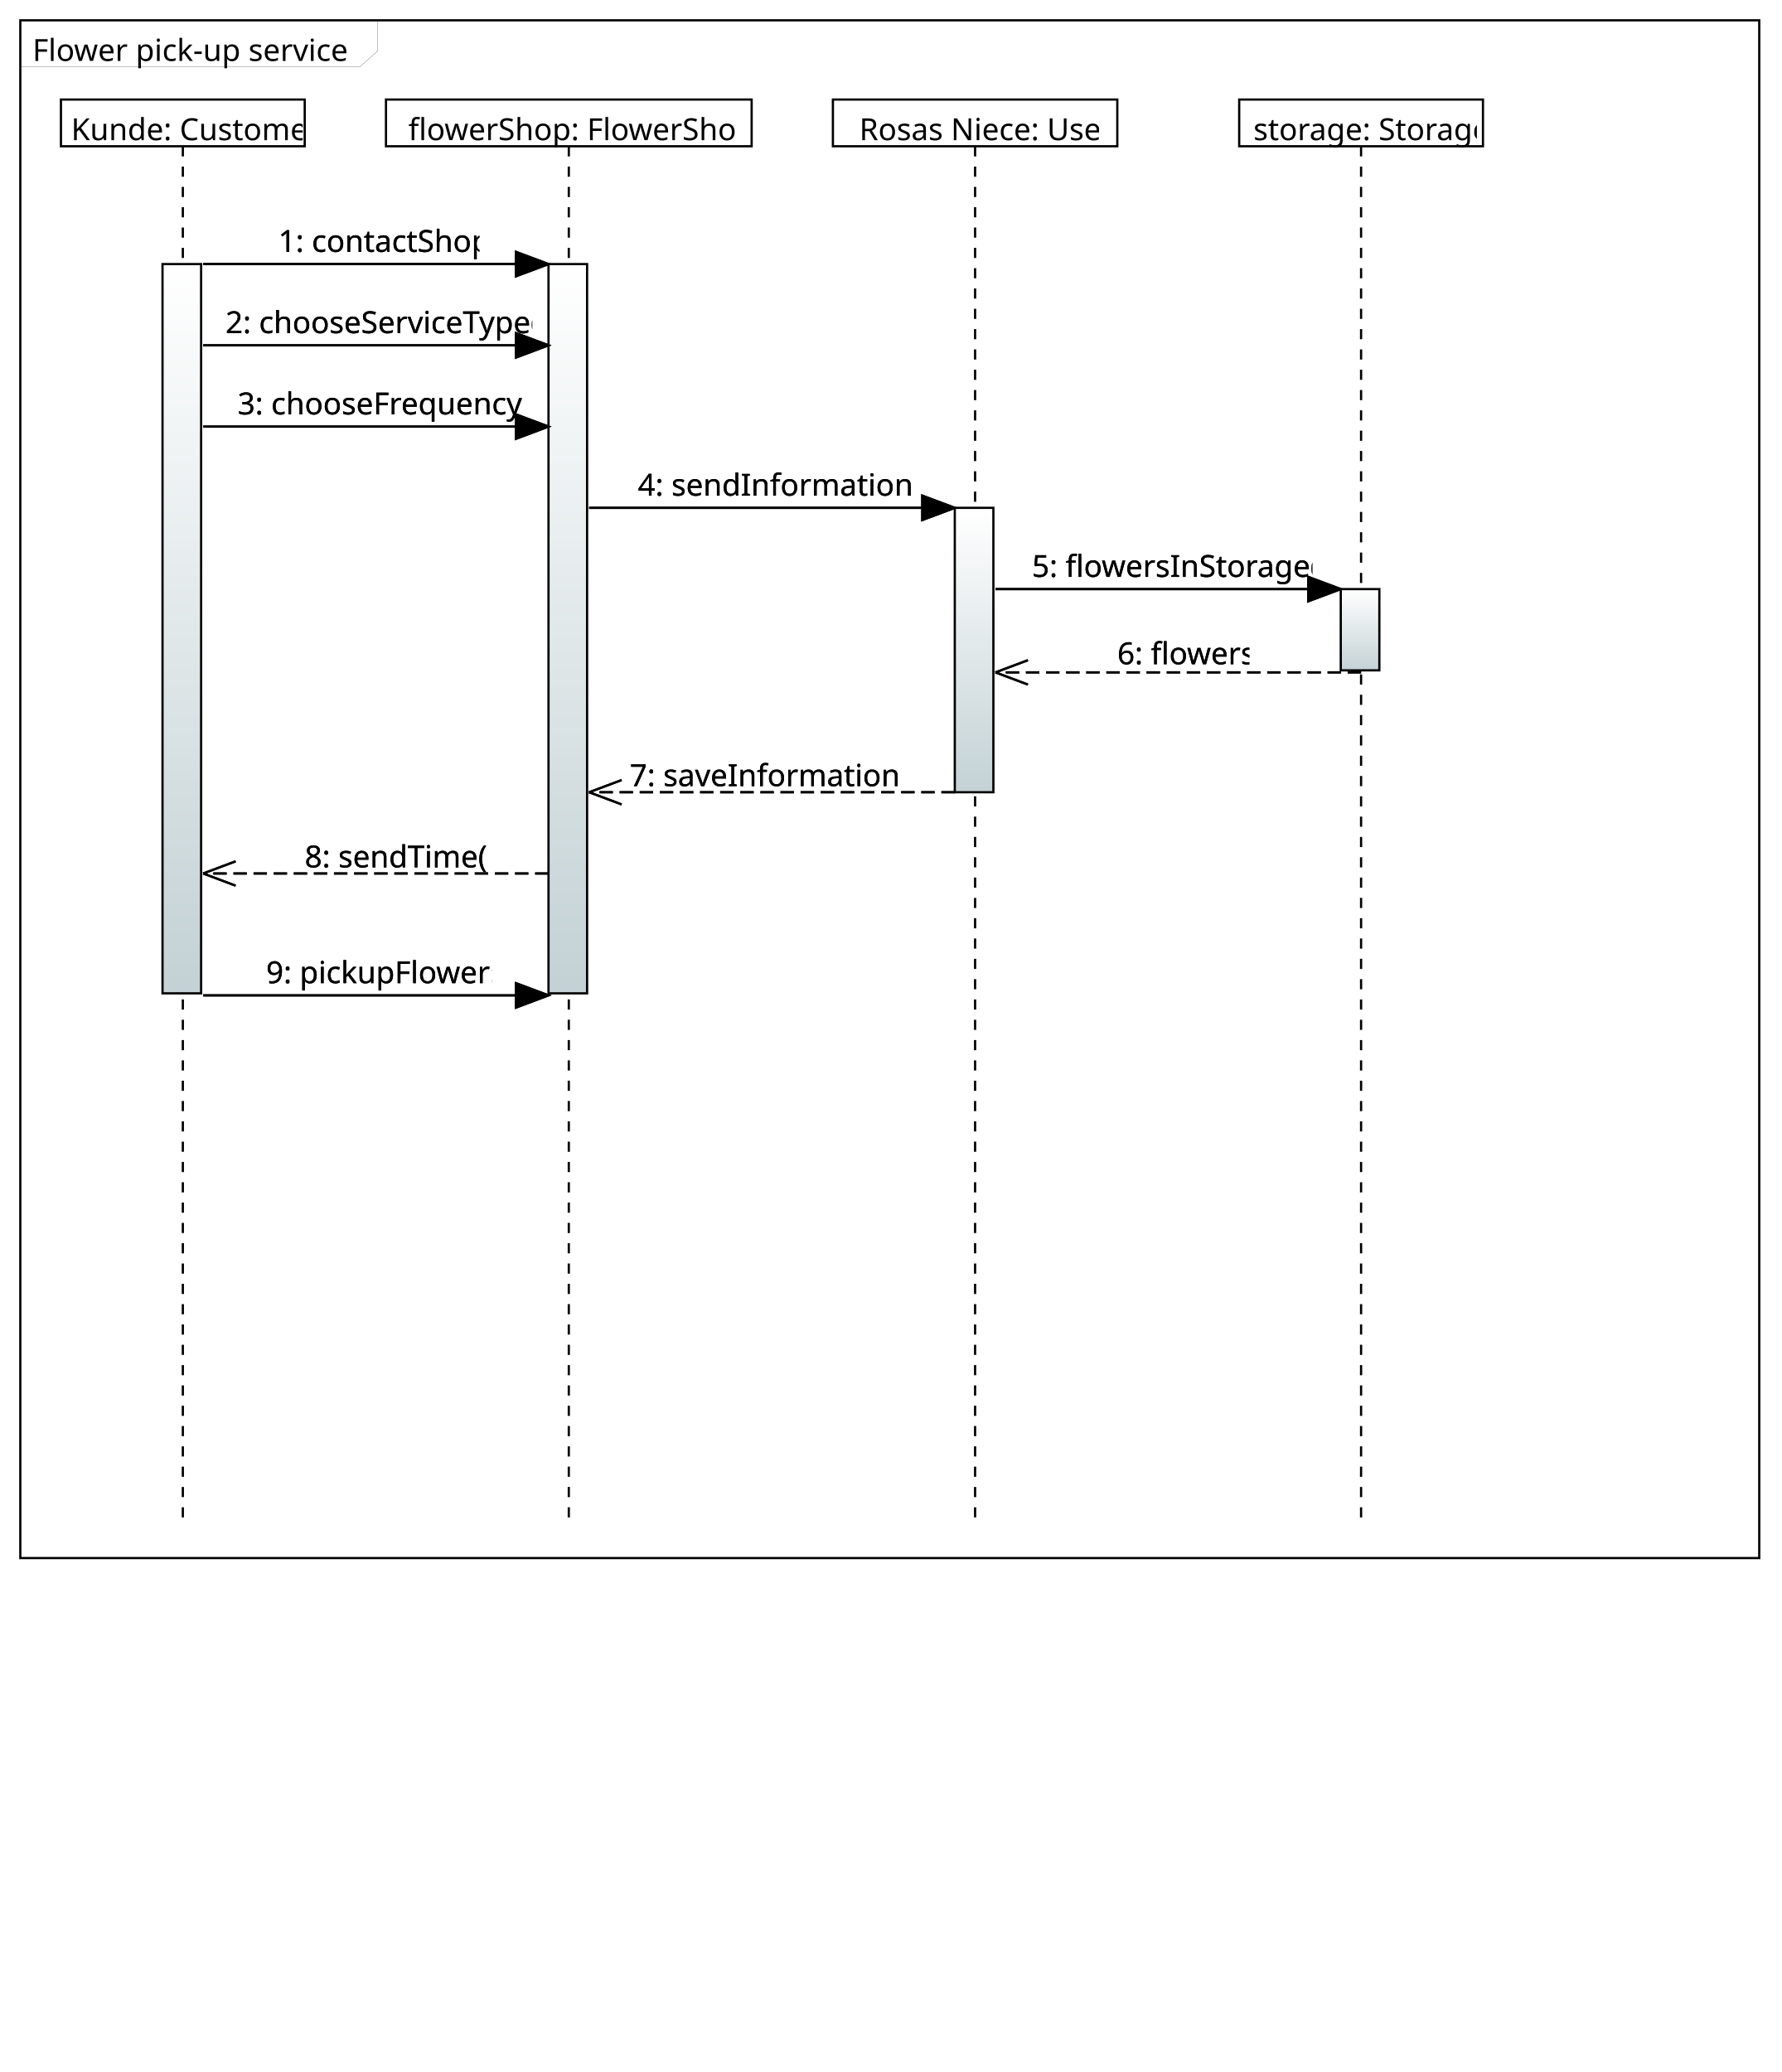
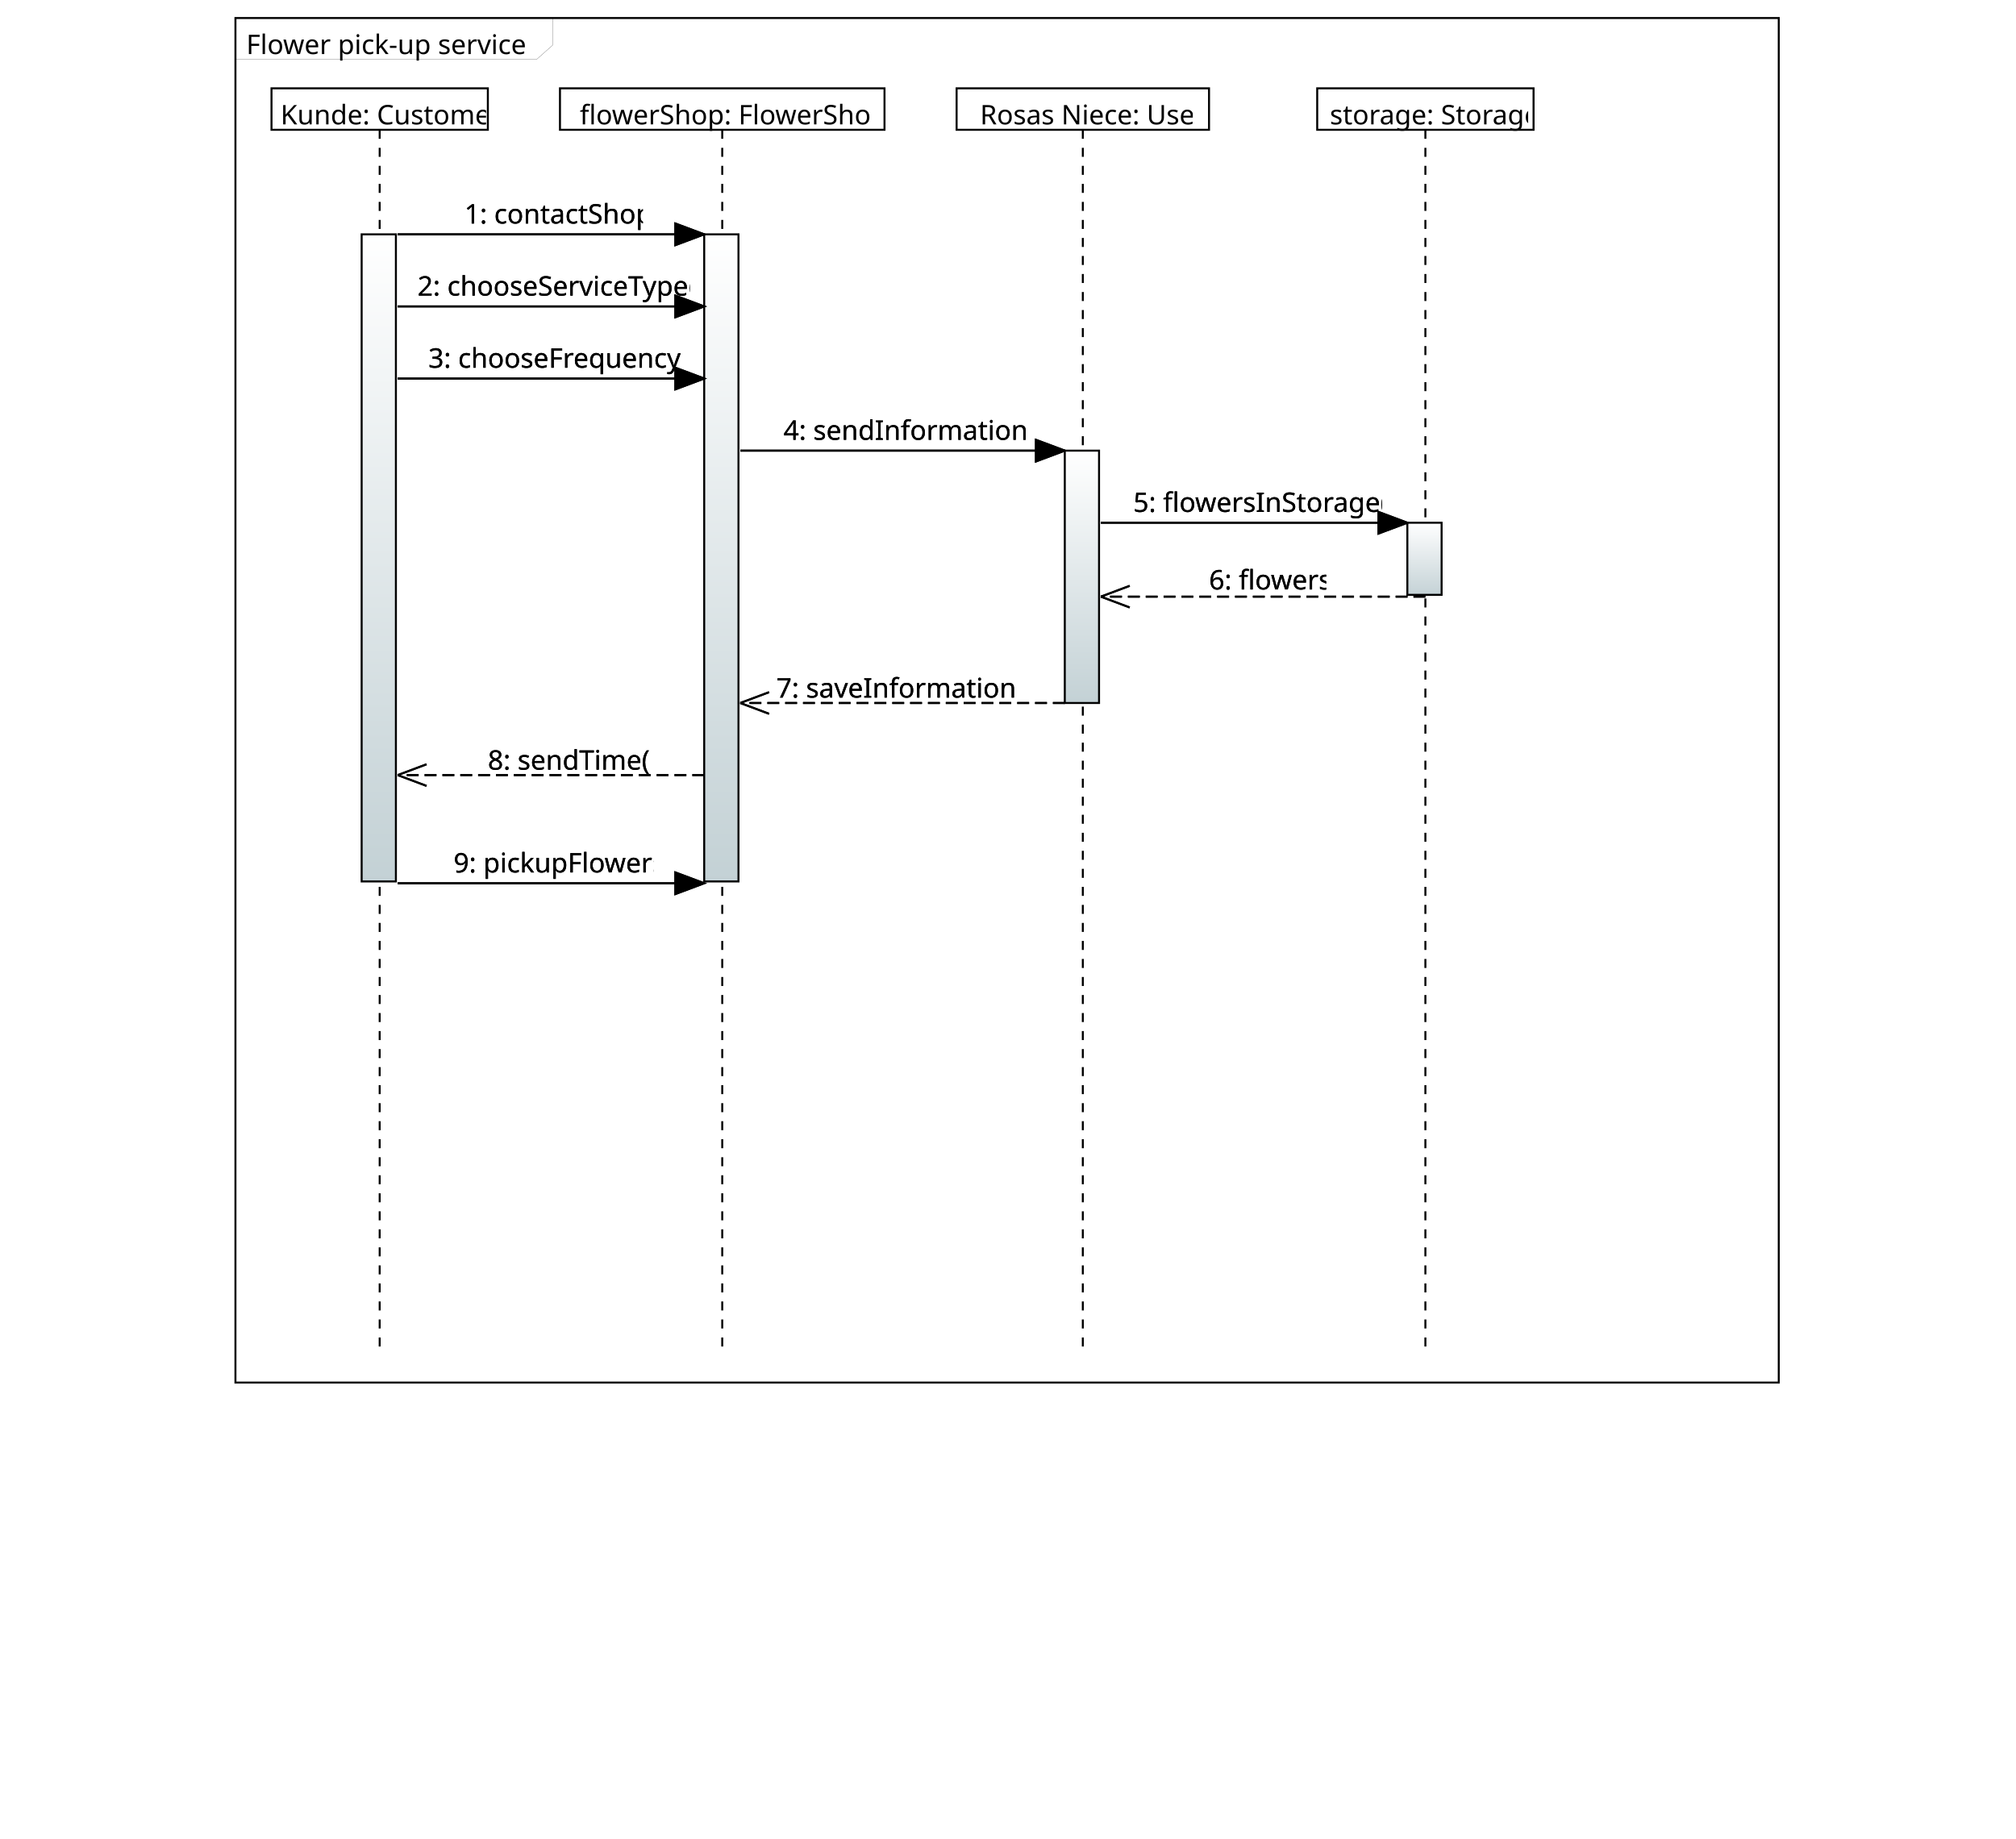
- <svg xmlns="http://www.w3.org/2000/svg" xmlns:xlink="http://www.w3.org/1999/xlink" stroke-dasharray="none" shape-rendering="auto" font-family="'Dialog'" width="877" text-rendering="auto" fill-opacity="1" contentScriptType="text/ecmascript" color-interpolation="auto" color-rendering="auto" preserveAspectRatio="xMidYMid meet" font-size="12px" viewBox="0 0 877 1020" fill="black" stroke="black" image-rendering="auto" stroke-miterlimit="10" zoomAndPan="magnify" version="1.0" stroke-linecap="square" stroke-linejoin="miter" contentStyleType="text/css" font-style="normal" height="1020" stroke-width="1" stroke-dashoffset="0" font-weight="normal" stroke-opacity="1">
+ <svg xmlns="http://www.w3.org/2000/svg" xmlns:xlink="http://www.w3.org/1999/xlink" stroke-dasharray="none" shape-rendering="auto" font-family="'Dialog'" width="877" text-rendering="auto" fill-opacity="1" contentScriptType="text/ecmascript" color-interpolation="auto" color-rendering="auto" preserveAspectRatio="xMidYMid meet" font-size="12px" viewBox="0 0 877 1020" fill="black" stroke="black" image-rendering="auto" stroke-miterlimit="10" zoomAndPan="magnify" version="1.0" stroke-linecap="square" stroke-linejoin="miter" contentStyleType="text/css" font-style="normal" height="800" stroke-width="1" stroke-dashoffset="0" font-weight="normal" stroke-opacity="1">
  <defs id="genericDefs" />
  <g>
    <defs id="defs1">
      <linearGradient x1="10" x2="10" y1="10" gradientUnits="userSpaceOnUse" y2="768" xlink:type="simple" xlink:actuate="onLoad" id="linearGradient1" xlink:show="other" spreadMethod="pad">
        <stop stop-opacity="1" stop-color="white" offset="0%" />
        <stop stop-opacity="1" stop-color="white" offset="100%" />
      </linearGradient>
      <linearGradient x1="30" x2="30" y1="49" gradientUnits="userSpaceOnUse" y2="749" xlink:type="simple" xlink:actuate="onLoad" id="linearGradient2" xlink:show="other" spreadMethod="pad">
        <stop stop-opacity="1" stop-color="white" offset="0%" />
        <stop stop-opacity="1" stop-color="rgb(195,209,213)" offset="100%" />
      </linearGradient>
      <linearGradient x1="80" x2="80" y1="130" gradientUnits="userSpaceOnUse" y2="490" xlink:type="simple" xlink:actuate="onLoad" id="linearGradient3" xlink:show="other" spreadMethod="pad">
        <stop stop-opacity="1" stop-color="white" offset="0%" />
        <stop stop-opacity="1" stop-color="rgb(195,209,213)" offset="100%" />
      </linearGradient>
      <linearGradient x1="190" x2="190" y1="49" gradientUnits="userSpaceOnUse" y2="749" xlink:type="simple" xlink:actuate="onLoad" id="linearGradient4" xlink:show="other" spreadMethod="pad">
        <stop stop-opacity="1" stop-color="white" offset="0%" />
        <stop stop-opacity="1" stop-color="rgb(195,209,213)" offset="100%" />
      </linearGradient>
      <linearGradient x1="270" x2="270" y1="130" gradientUnits="userSpaceOnUse" y2="490" xlink:type="simple" xlink:actuate="onLoad" id="linearGradient5" xlink:show="other" spreadMethod="pad">
        <stop stop-opacity="1" stop-color="white" offset="0%" />
        <stop stop-opacity="1" stop-color="rgb(195,209,213)" offset="100%" />
      </linearGradient>
      <linearGradient x1="410" x2="410" y1="49" gradientUnits="userSpaceOnUse" y2="749" xlink:type="simple" xlink:actuate="onLoad" id="linearGradient6" xlink:show="other" spreadMethod="pad">
        <stop stop-opacity="1" stop-color="white" offset="0%" />
        <stop stop-opacity="1" stop-color="rgb(195,209,213)" offset="100%" />
      </linearGradient>
      <linearGradient x1="470" x2="470" y1="250" gradientUnits="userSpaceOnUse" y2="391" xlink:type="simple" xlink:actuate="onLoad" id="linearGradient7" xlink:show="other" spreadMethod="pad">
        <stop stop-opacity="1" stop-color="white" offset="0%" />
        <stop stop-opacity="1" stop-color="rgb(195,209,213)" offset="100%" />
      </linearGradient>
      <linearGradient x1="610" x2="610" y1="49" gradientUnits="userSpaceOnUse" y2="749" xlink:type="simple" xlink:actuate="onLoad" id="linearGradient8" xlink:show="other" spreadMethod="pad">
        <stop stop-opacity="1" stop-color="white" offset="0%" />
        <stop stop-opacity="1" stop-color="rgb(195,209,213)" offset="100%" />
      </linearGradient>
      <linearGradient x1="660" x2="660" y1="290" gradientUnits="userSpaceOnUse" y2="331" xlink:type="simple" xlink:actuate="onLoad" id="linearGradient9" xlink:show="other" spreadMethod="pad">
        <stop stop-opacity="1" stop-color="white" offset="0%" />
        <stop stop-opacity="1" stop-color="rgb(195,209,213)" offset="100%" />
      </linearGradient>
      <clipPath clipPathUnits="userSpaceOnUse" id="clipPath1">
        <path d="M10 10 L10 767 L866 767 L866 10 Z" />
      </clipPath>
      <clipPath clipPathUnits="userSpaceOnUse" id="clipPath2">
        <path d="M7 7 L870 7 L870 771 L7 771 L7 7 Z" />
      </clipPath>
      <clipPath clipPathUnits="userSpaceOnUse" id="clipPath3">
        <path d="M15 12 L173 12 L173 34 L15 34 L15 12 Z" />
      </clipPath>
      <clipPath clipPathUnits="userSpaceOnUse" id="clipPath4">
        <path d="M29 48 L152 48 L152 750 L29 750 L29 48 Z" />
      </clipPath>
      <clipPath clipPathUnits="userSpaceOnUse" id="clipPath5">
        <path d="M30 49 L30 748 L150 748 L150 49 Z" />
      </clipPath>
      <clipPath clipPathUnits="userSpaceOnUse" id="clipPath6">
        <path d="M34 51 L149 51 L149 73 L34 73 L34 51 Z" />
      </clipPath>
      <clipPath clipPathUnits="userSpaceOnUse" id="clipPath7">
        <path d="M80 130 L80 489 L99 489 L99 130 Z" />
      </clipPath>
      <clipPath clipPathUnits="userSpaceOnUse" id="clipPath8">
        <path d="M79 129 L101 129 L101 491 L79 491 L79 129 Z" />
      </clipPath>
      <clipPath clipPathUnits="userSpaceOnUse" id="clipPath9">
        <path d="M189 48 L372 48 L372 750 L189 750 L189 48 Z" />
      </clipPath>
      <clipPath clipPathUnits="userSpaceOnUse" id="clipPath10">
        <path d="M190 49 L190 748 L370 748 L370 49 Z" />
      </clipPath>
      <clipPath clipPathUnits="userSpaceOnUse" id="clipPath11">
        <path d="M200 51 L363 51 L363 73 L200 73 L200 51 Z" />
      </clipPath>
      <clipPath clipPathUnits="userSpaceOnUse" id="clipPath12">
        <path d="M270 130 L270 489 L289 489 L289 130 Z" />
      </clipPath>
      <clipPath clipPathUnits="userSpaceOnUse" id="clipPath13">
        <path d="M269 129 L291 129 L291 491 L269 491 L269 129 Z" />
      </clipPath>
      <clipPath clipPathUnits="userSpaceOnUse" id="clipPath14">
        <path d="M409 48 L552 48 L552 750 L409 750 L409 48 Z" />
      </clipPath>
      <clipPath clipPathUnits="userSpaceOnUse" id="clipPath15">
        <path d="M410 49 L410 748 L550 748 L550 49 Z" />
      </clipPath>
      <clipPath clipPathUnits="userSpaceOnUse" id="clipPath16">
        <path d="M422 51 L541 51 L541 73 L422 73 L422 51 Z" />
      </clipPath>
      <clipPath clipPathUnits="userSpaceOnUse" id="clipPath17">
        <path d="M470 250 L470 390 L489 390 L489 250 Z" />
      </clipPath>
      <clipPath clipPathUnits="userSpaceOnUse" id="clipPath18">
        <path d="M469 249 L491 249 L491 392 L469 392 L469 249 Z" />
      </clipPath>
      <clipPath clipPathUnits="userSpaceOnUse" id="clipPath19">
        <path d="M609 48 L732 48 L732 750 L609 750 L609 48 Z" />
      </clipPath>
      <clipPath clipPathUnits="userSpaceOnUse" id="clipPath20">
        <path d="M610 49 L610 748 L730 748 L730 49 Z" />
      </clipPath>
      <clipPath clipPathUnits="userSpaceOnUse" id="clipPath21">
        <path d="M616 51 L727 51 L727 73 L616 73 L616 51 Z" />
      </clipPath>
      <clipPath clipPathUnits="userSpaceOnUse" id="clipPath22">
        <path d="M660 290 L660 330 L679 330 L679 290 Z" />
      </clipPath>
      <clipPath clipPathUnits="userSpaceOnUse" id="clipPath23">
        <path d="M659 289 L681 289 L681 332 L659 332 L659 289 Z" />
      </clipPath>
      <clipPath clipPathUnits="userSpaceOnUse" id="clipPath24">
        <path d="M9 9 L868 9 L868 769 L9 769 L9 9 Z" />
      </clipPath>
      <clipPath clipPathUnits="userSpaceOnUse" id="clipPath25">
        <path d="M-1 -1 L878 -1 L878 1021 L-1 1021 L-1 -1 Z" />
      </clipPath>
      <clipPath clipPathUnits="userSpaceOnUse" id="clipPath26">
        <path d="M313 226 L449 226 L449 248 L313 248 L313 226 Z" />
      </clipPath>
      <clipPath clipPathUnits="userSpaceOnUse" id="clipPath27">
        <path d="M453 243 L472 243 L472 258 L453 258 L453 243 Z" />
      </clipPath>
      <clipPath clipPathUnits="userSpaceOnUse" id="clipPath28">
        <path d="M309 369 L443 369 L443 391 L309 391 L309 369 Z" />
      </clipPath>
      <clipPath clipPathUnits="userSpaceOnUse" id="clipPath29">
        <path d="M289 383 L308 383 L308 398 L289 398 L289 383 Z" />
      </clipPath>
      <clipPath clipPathUnits="userSpaceOnUse" id="clipPath30">
        <path d="M110 146 L262 146 L262 168 L110 168 L110 146 Z" />
      </clipPath>
      <clipPath clipPathUnits="userSpaceOnUse" id="clipPath31">
        <path d="M253 163 L272 163 L272 178 L253 178 L253 163 Z" />
      </clipPath>
      <clipPath clipPathUnits="userSpaceOnUse" id="clipPath32">
        <path d="M130 466 L242 466 L242 488 L130 488 L130 466 Z" />
      </clipPath>
      <clipPath clipPathUnits="userSpaceOnUse" id="clipPath33">
        <path d="M253 483 L272 483 L272 498 L253 498 L253 483 Z" />
      </clipPath>
      <clipPath clipPathUnits="userSpaceOnUse" id="clipPath34">
        <path d="M149 409 L240 409 L240 431 L149 431 L149 409 Z" />
      </clipPath>
      <clipPath clipPathUnits="userSpaceOnUse" id="clipPath35">
        <path d="M99 423 L118 423 L118 438 L99 438 L99 423 Z" />
      </clipPath>
      <clipPath clipPathUnits="userSpaceOnUse" id="clipPath36">
        <path d="M549 309 L615 309 L615 331 L549 331 L549 309 Z" />
      </clipPath>
      <clipPath clipPathUnits="userSpaceOnUse" id="clipPath37">
        <path d="M489 324 L508 324 L508 339 L489 339 L489 324 Z" />
      </clipPath>
      <clipPath clipPathUnits="userSpaceOnUse" id="clipPath38">
        <path d="M507 266 L646 266 L646 288 L507 288 L507 266 Z" />
      </clipPath>
      <clipPath clipPathUnits="userSpaceOnUse" id="clipPath39">
        <path d="M643 283 L662 283 L662 298 L643 298 L643 283 Z" />
      </clipPath>
      <clipPath clipPathUnits="userSpaceOnUse" id="clipPath40">
        <path d="M116 186 L257 186 L257 208 L116 208 L116 186 Z" />
      </clipPath>
      <clipPath clipPathUnits="userSpaceOnUse" id="clipPath41">
        <path d="M253 203 L272 203 L272 218 L253 218 L253 203 Z" />
      </clipPath>
      <clipPath clipPathUnits="userSpaceOnUse" id="clipPath42">
        <path d="M136 106 L236 106 L236 128 L136 128 L136 106 Z" />
      </clipPath>
      <clipPath clipPathUnits="userSpaceOnUse" id="clipPath43">
        <path d="M253 123 L272 123 L272 138 L253 138 L253 123 Z" />
      </clipPath>
    </defs>
    <g font-size="15px" fill="url(#linearGradient1)" font-family="'Segoe UI'" stroke-linejoin="round" stroke="url(#linearGradient1)" stroke-width="0" stroke-miterlimit="0">
      <rect x="10" width="857" height="758" y="10" clip-path="url(#clipPath1)" stroke="none" />
    </g>
    <g font-size="15px" stroke-width="0.1" font-family="'Segoe UI'" stroke-linecap="butt">
      <line y2="25" fill="none" x1="186" clip-path="url(#clipPath2)" x2="186" y1="10" />
      <line y2="25" fill="none" x1="186" clip-path="url(#clipPath2)" x2="186" y1="25" />
      <line y2="33" fill="none" x1="186" clip-path="url(#clipPath2)" x2="177" y1="25" />
      <line y2="33" fill="none" x1="177" clip-path="url(#clipPath2)" x2="177" y1="33" />
      <line y2="33" fill="none" x1="177" clip-path="url(#clipPath2)" x2="10" y1="33" />
      <text x="16" xml:space="preserve" y="30" clip-path="url(#clipPath3)" stroke="none">Flower pick-up service  </text>
      <rect x="30" y="49" clip-path="url(#clipPath4)" fill="none" width="120" height="23" stroke-width="1.1" />
      <line clip-path="url(#clipPath4)" fill="none" x1="90" x2="90" y1="72" y2="748" stroke-dasharray="5,5" stroke-width="1.1" />
    </g>
    <g stroke-linecap="butt" font-size="15px" fill="url(#linearGradient2)" font-family="'Segoe UI'" stroke-dasharray="5,5" stroke="url(#linearGradient2)" stroke-width="1.1">
      <rect x="30" y="49" clip-path="url(#clipPath5)" width="121" height="700" opacity="0" stroke="none" />
      <text fill="black" x="35" xml:space="preserve" y="69" clip-path="url(#clipPath6)" stroke="none">Kunde: Customer</text>
      <rect x="80" y="130" clip-path="url(#clipPath7)" fill="url(#linearGradient3)" width="20" height="360" stroke="none" />
      <rect x="80" y="130" clip-path="url(#clipPath8)" fill="none" width="19" stroke-dasharray="none" rx="0" ry="0" height="359" stroke="black" />
      <rect x="190" y="49" clip-path="url(#clipPath9)" fill="none" width="180" stroke-dasharray="none" height="23" stroke="black" />
      <line clip-path="url(#clipPath9)" fill="none" x1="280" x2="280" y1="72" y2="748" stroke="black" />
      <rect x="190" y="49" clip-path="url(#clipPath10)" fill="url(#linearGradient4)" width="181" opacity="0" height="700" stroke="none" />
      <text fill="black" x="201" xml:space="preserve" y="69" clip-path="url(#clipPath11)" stroke="none">flowerShop: FlowerShop</text>
      <rect x="270" y="130" clip-path="url(#clipPath12)" fill="url(#linearGradient5)" width="20" height="360" stroke="none" />
      <rect x="270" y="130" clip-path="url(#clipPath13)" fill="none" width="19" stroke-dasharray="none" rx="0" ry="0" height="359" stroke="black" />
      <rect x="410" y="49" clip-path="url(#clipPath14)" fill="none" width="140" stroke-dasharray="none" height="23" stroke="black" />
      <line clip-path="url(#clipPath14)" fill="none" x1="480" x2="480" y1="72" y2="748" stroke="black" />
      <rect x="410" y="49" clip-path="url(#clipPath15)" fill="url(#linearGradient6)" width="141" opacity="0" height="700" stroke="none" />
      <text fill="black" x="423" xml:space="preserve" y="69" clip-path="url(#clipPath16)" stroke="none">Rosas Niece: User</text>
      <rect x="470" y="250" clip-path="url(#clipPath17)" fill="url(#linearGradient7)" width="20" height="141" stroke="none" />
      <rect x="470" y="250" clip-path="url(#clipPath18)" fill="none" width="19" stroke-dasharray="none" rx="0" ry="0" height="140" stroke="black" />
      <rect x="610" y="49" clip-path="url(#clipPath19)" fill="none" width="120" stroke-dasharray="none" height="23" stroke="black" />
      <line clip-path="url(#clipPath19)" fill="none" x1="670" x2="670" y1="72" y2="748" stroke="black" />
      <rect x="610" y="49" clip-path="url(#clipPath20)" fill="url(#linearGradient8)" width="121" opacity="0" height="700" stroke="none" />
      <text fill="black" x="617" xml:space="preserve" y="69" clip-path="url(#clipPath21)" stroke="none">storage: Storage</text>
      <rect x="660" y="290" clip-path="url(#clipPath22)" fill="url(#linearGradient9)" width="20" height="41" stroke="none" />
      <rect x="660" y="290" clip-path="url(#clipPath23)" fill="none" width="19" stroke-dasharray="none" rx="0" ry="0" height="40" stroke="black" />
      <rect x="10" y="10" clip-path="url(#clipPath24)" fill="none" width="856" stroke-dasharray="none" rx="0" ry="0" height="757" stroke="black" />
    </g>
    <g text-rendering="optimizeLegibility" stroke-width="1.1" font-size="15px" font-family="'Segoe UI'" stroke-linecap="butt">
      <line y2="250" fill="none" x1="290" clip-path="url(#clipPath25)" x2="470" y1="250" />
      <text x="314" xml:space="preserve" y="244" clip-path="url(#clipPath26)" stroke="none">4: sendInformation()</text>
      <polygon points=" 470 250 454 256 454 244" clip-path="url(#clipPath27)" stroke="none" />
      <polygon fill="none" points=" 470 250 454 256 454 244" clip-path="url(#clipPath27)" />
      <line clip-path="url(#clipPath25)" fill="none" x1="470" x2="290" y1="390" y2="390" stroke-dasharray="6.6,3.3" />
      <text x="310" xml:space="preserve" stroke-dasharray="6.6,3.3" y="387" clip-path="url(#clipPath28)" stroke="none">7: saveInformation()</text>
      <line y2="390" fill="none" x1="306" clip-path="url(#clipPath29)" x2="290" y1="384" />
      <line y2="396" fill="none" x1="290" clip-path="url(#clipPath29)" x2="306" y1="390" />
      <line y2="170" fill="none" x1="100" clip-path="url(#clipPath25)" x2="270" y1="170" />
      <text x="111" xml:space="preserve" y="164" clip-path="url(#clipPath30)" stroke="none">2: chooseServiceType()</text>
      <polygon points=" 270 170 254 176 254 164" clip-path="url(#clipPath31)" stroke="none" />
      <polygon fill="none" points=" 270 170 254 176 254 164" clip-path="url(#clipPath31)" />
      <line y2="490" fill="none" x1="100" clip-path="url(#clipPath25)" x2="270" y1="490" />
      <text x="131" xml:space="preserve" y="484" clip-path="url(#clipPath32)" stroke="none">9: pickupFlowers</text>
      <polygon points=" 270 490 254 496 254 484" clip-path="url(#clipPath33)" stroke="none" />
      <polygon fill="none" points=" 270 490 254 496 254 484" clip-path="url(#clipPath33)" />
      <line clip-path="url(#clipPath25)" fill="none" x1="270" x2="100" y1="430" y2="430" stroke-dasharray="6.6,3.3" />
      <text x="150" xml:space="preserve" stroke-dasharray="6.6,3.3" y="427" clip-path="url(#clipPath34)" stroke="none">8: sendTime()</text>
      <line y2="430" fill="none" x1="116" clip-path="url(#clipPath35)" x2="100" y1="424" />
      <line y2="436" fill="none" x1="100" clip-path="url(#clipPath35)" x2="116" y1="430" />
      <line clip-path="url(#clipPath25)" fill="none" x1="670" x2="490" y1="331" y2="331" stroke-dasharray="6.6,3.3" />
      <text x="550" xml:space="preserve" stroke-dasharray="6.6,3.3" y="327" clip-path="url(#clipPath36)" stroke="none">6: flowers</text>
      <line y2="331" fill="none" x1="506" clip-path="url(#clipPath37)" x2="490" y1="325" />
      <line y2="337" fill="none" x1="490" clip-path="url(#clipPath37)" x2="506" y1="331" />
      <line y2="290" fill="none" x1="490" clip-path="url(#clipPath25)" x2="660" y1="290" />
      <text x="508" xml:space="preserve" y="284" clip-path="url(#clipPath38)" stroke="none">5: flowersInStorage()</text>
      <polygon points=" 660 290 644 296 644 284" clip-path="url(#clipPath39)" stroke="none" />
      <polygon fill="none" points=" 660 290 644 296 644 284" clip-path="url(#clipPath39)" />
      <line y2="210" fill="none" x1="100" clip-path="url(#clipPath25)" x2="270" y1="210" />
      <text x="117" xml:space="preserve" y="204" clip-path="url(#clipPath40)" stroke="none">3: chooseFrequency()</text>
      <polygon points=" 270 210 254 216 254 204" clip-path="url(#clipPath41)" stroke="none" />
      <polygon fill="none" points=" 270 210 254 216 254 204" clip-path="url(#clipPath41)" />
      <line y2="130" fill="none" x1="100" clip-path="url(#clipPath25)" x2="270" y1="130" />
      <text x="137" xml:space="preserve" y="124" clip-path="url(#clipPath42)" stroke="none">1: contactShop</text>
      <polygon points=" 270 130 254 136 254 124" clip-path="url(#clipPath43)" stroke="none" />
      <polygon fill="none" points=" 270 130 254 136 254 124" clip-path="url(#clipPath43)" />
      <line y2="130" fill="none" x1="100" clip-path="url(#clipPath25)" x2="270" y1="130" />
      <text x="137" xml:space="preserve" y="124" clip-path="url(#clipPath42)" stroke="none">1: contactShop</text>
      <polygon points=" 270 130 254 136 254 124" clip-path="url(#clipPath43)" stroke="none" />
      <polygon fill="none" points=" 270 130 254 136 254 124" clip-path="url(#clipPath43)" />
      <line y2="170" fill="none" x1="100" clip-path="url(#clipPath25)" x2="270" y1="170" />
      <text x="111" xml:space="preserve" y="164" clip-path="url(#clipPath30)" stroke="none">2: chooseServiceType()</text>
      <polygon points=" 270 170 254 176 254 164" clip-path="url(#clipPath31)" stroke="none" />
      <polygon fill="none" points=" 270 170 254 176 254 164" clip-path="url(#clipPath31)" />
      <line y2="210" fill="none" x1="100" clip-path="url(#clipPath25)" x2="270" y1="210" />
      <text x="117" xml:space="preserve" y="204" clip-path="url(#clipPath40)" stroke="none">3: chooseFrequency()</text>
      <polygon points=" 270 210 254 216 254 204" clip-path="url(#clipPath41)" stroke="none" />
      <polygon fill="none" points=" 270 210 254 216 254 204" clip-path="url(#clipPath41)" />
      <line y2="250" fill="none" x1="290" clip-path="url(#clipPath25)" x2="470" y1="250" />
      <text x="314" xml:space="preserve" y="244" clip-path="url(#clipPath26)" stroke="none">4: sendInformation()</text>
      <polygon points=" 470 250 454 256 454 244" clip-path="url(#clipPath27)" stroke="none" />
      <polygon fill="none" points=" 470 250 454 256 454 244" clip-path="url(#clipPath27)" />
      <line clip-path="url(#clipPath25)" fill="none" x1="470" x2="290" y1="390" y2="390" stroke-dasharray="6.6,3.3" />
      <text x="310" xml:space="preserve" stroke-dasharray="6.6,3.3" y="387" clip-path="url(#clipPath28)" stroke="none">7: saveInformation()</text>
      <line y2="390" fill="none" x1="306" clip-path="url(#clipPath29)" x2="290" y1="384" />
      <line y2="396" fill="none" x1="290" clip-path="url(#clipPath29)" x2="306" y1="390" />
      <line y2="290" fill="none" x1="490" clip-path="url(#clipPath25)" x2="660" y1="290" />
      <text x="508" xml:space="preserve" y="284" clip-path="url(#clipPath38)" stroke="none">5: flowersInStorage()</text>
      <polygon points=" 660 290 644 296 644 284" clip-path="url(#clipPath39)" stroke="none" />
      <polygon fill="none" points=" 660 290 644 296 644 284" clip-path="url(#clipPath39)" />
      <line clip-path="url(#clipPath25)" fill="none" x1="670" x2="490" y1="331" y2="331" stroke-dasharray="6.6,3.3" />
      <text x="550" xml:space="preserve" stroke-dasharray="6.6,3.3" y="327" clip-path="url(#clipPath36)" stroke="none">6: flowers</text>
      <line y2="331" fill="none" x1="506" clip-path="url(#clipPath37)" x2="490" y1="325" />
      <line y2="337" fill="none" x1="490" clip-path="url(#clipPath37)" x2="506" y1="331" />
      <line clip-path="url(#clipPath25)" fill="none" x1="270" x2="100" y1="430" y2="430" stroke-dasharray="6.6,3.3" />
      <text x="150" xml:space="preserve" stroke-dasharray="6.6,3.3" y="427" clip-path="url(#clipPath34)" stroke="none">8: sendTime()</text>
      <line y2="430" fill="none" x1="116" clip-path="url(#clipPath35)" x2="100" y1="424" />
      <line y2="436" fill="none" x1="100" clip-path="url(#clipPath35)" x2="116" y1="430" />
      <line y2="490" fill="none" x1="100" clip-path="url(#clipPath25)" x2="270" y1="490" />
      <text x="131" xml:space="preserve" y="484" clip-path="url(#clipPath32)" stroke="none">9: pickupFlowers</text>
      <polygon points=" 270 490 254 496 254 484" clip-path="url(#clipPath33)" stroke="none" />
      <polygon fill="none" points=" 270 490 254 496 254 484" clip-path="url(#clipPath33)" />
    </g>
  </g>
</svg>
